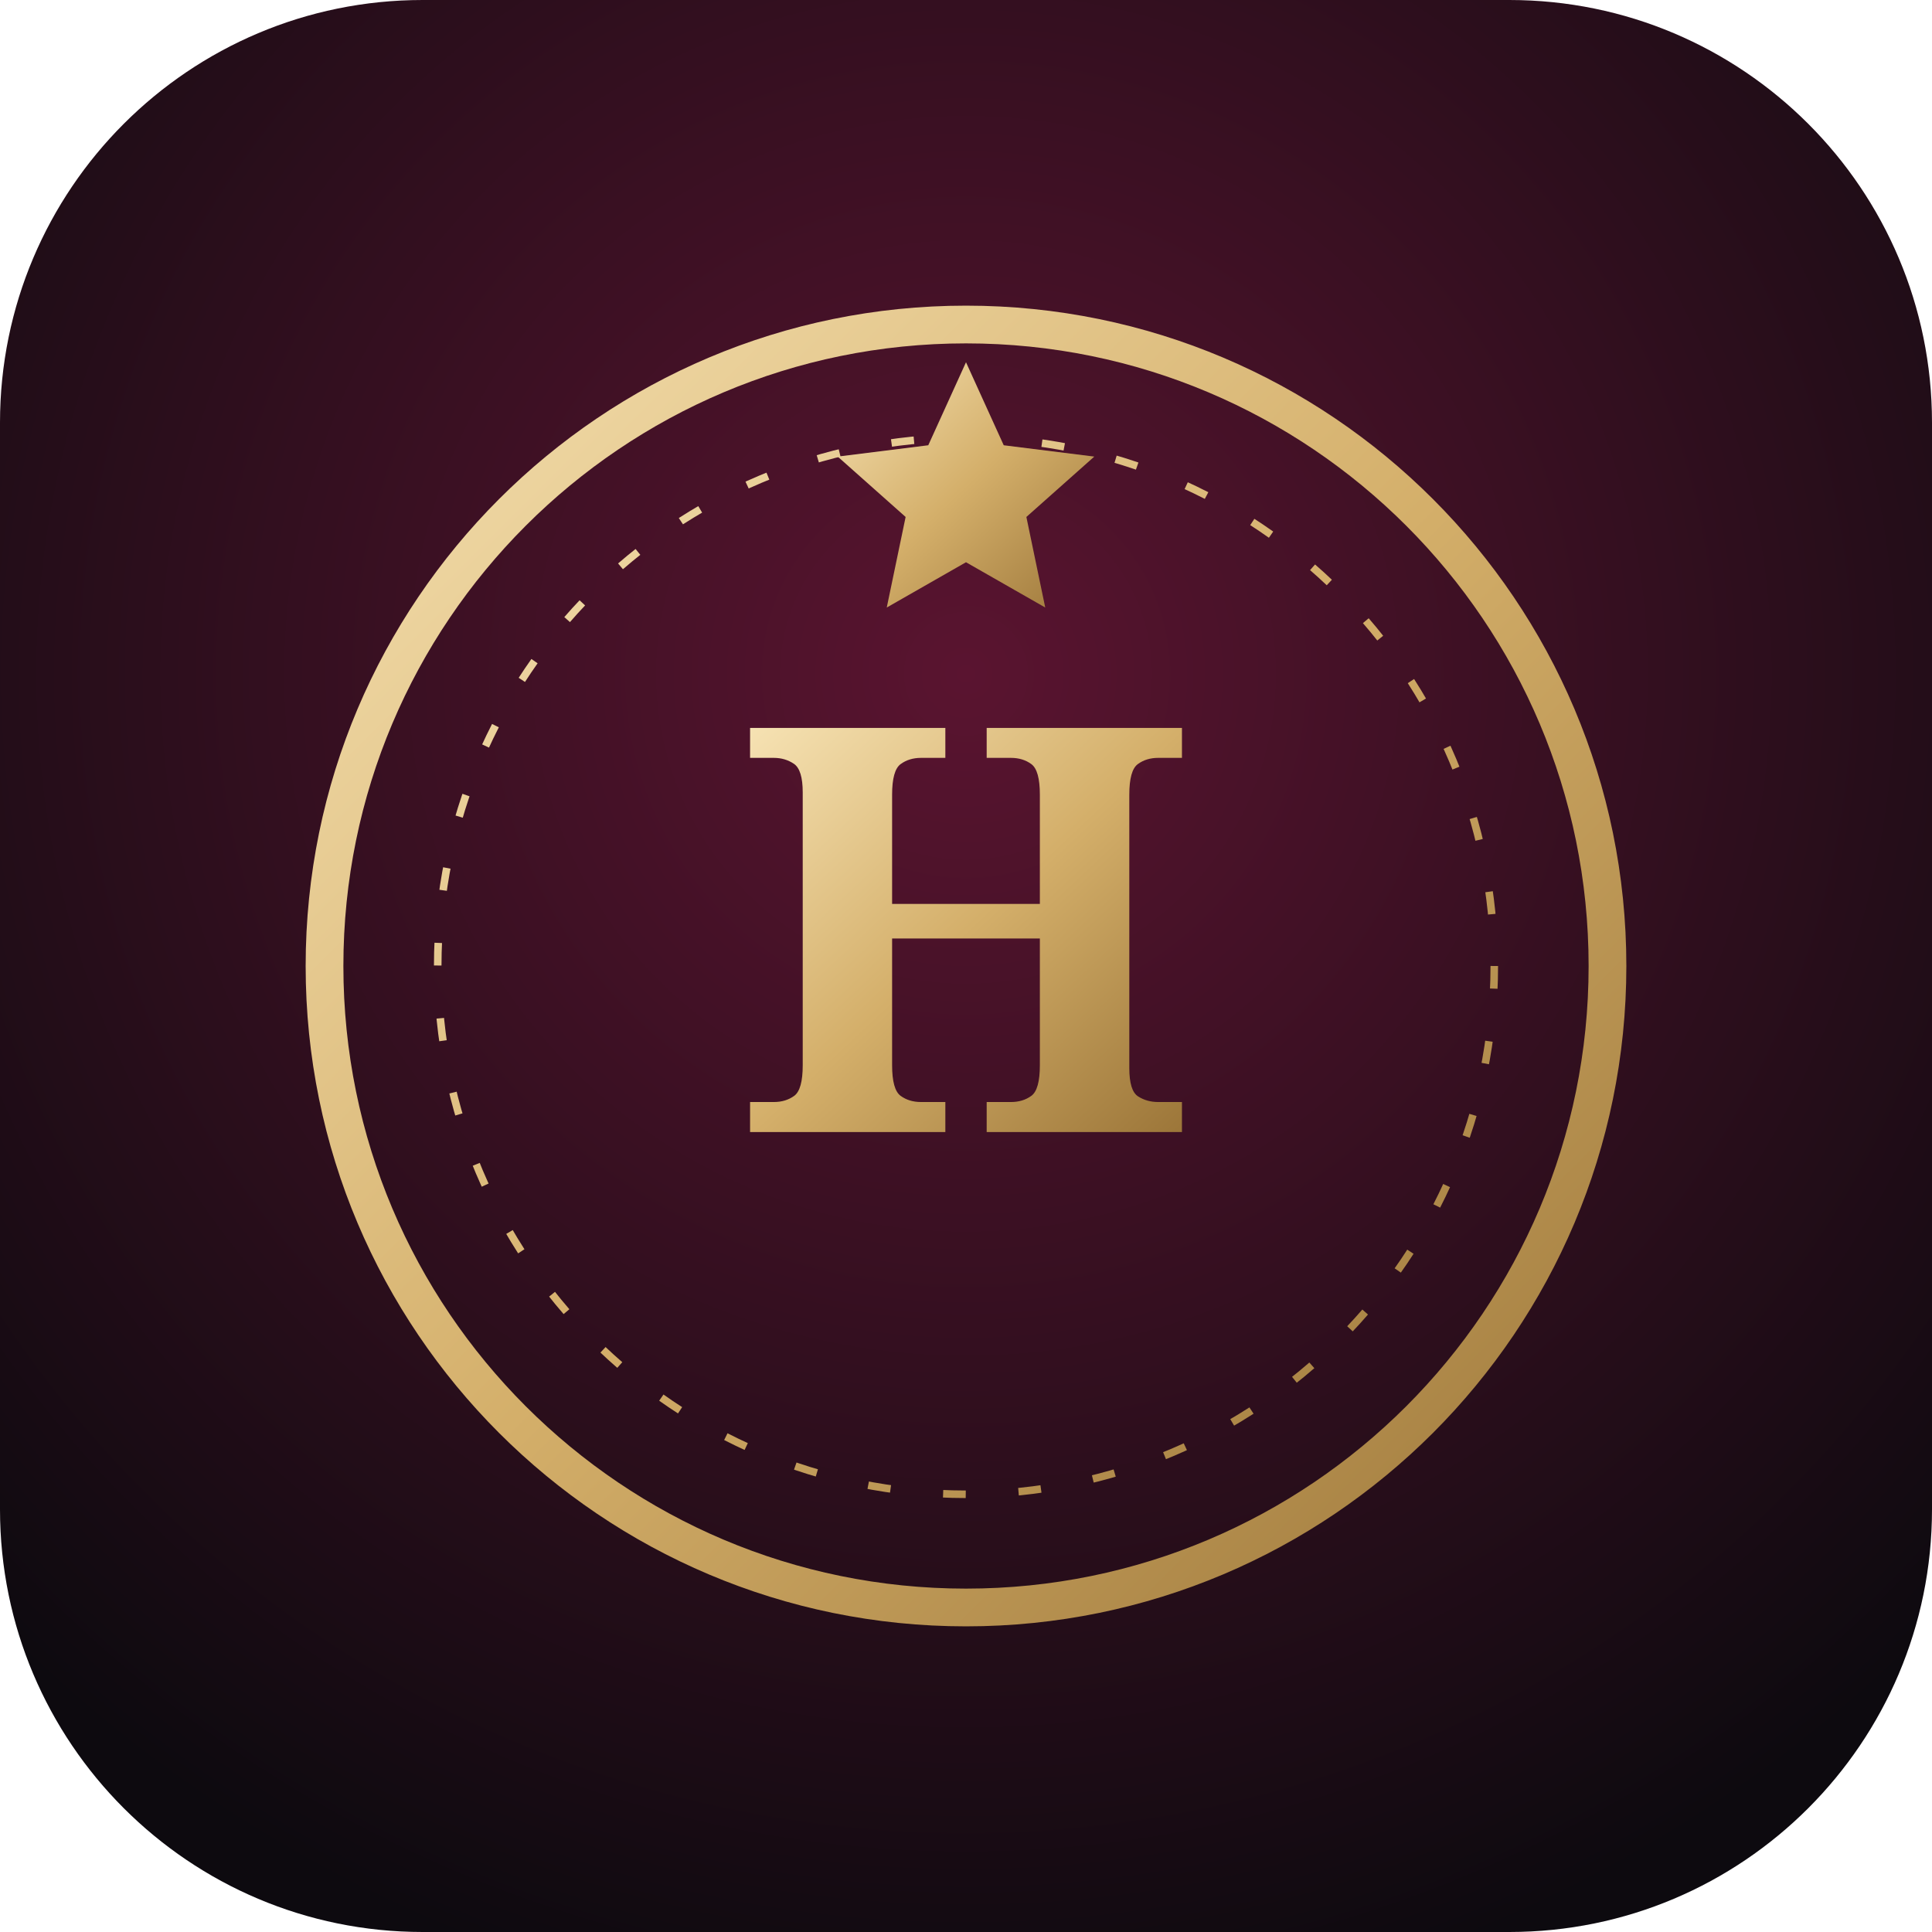
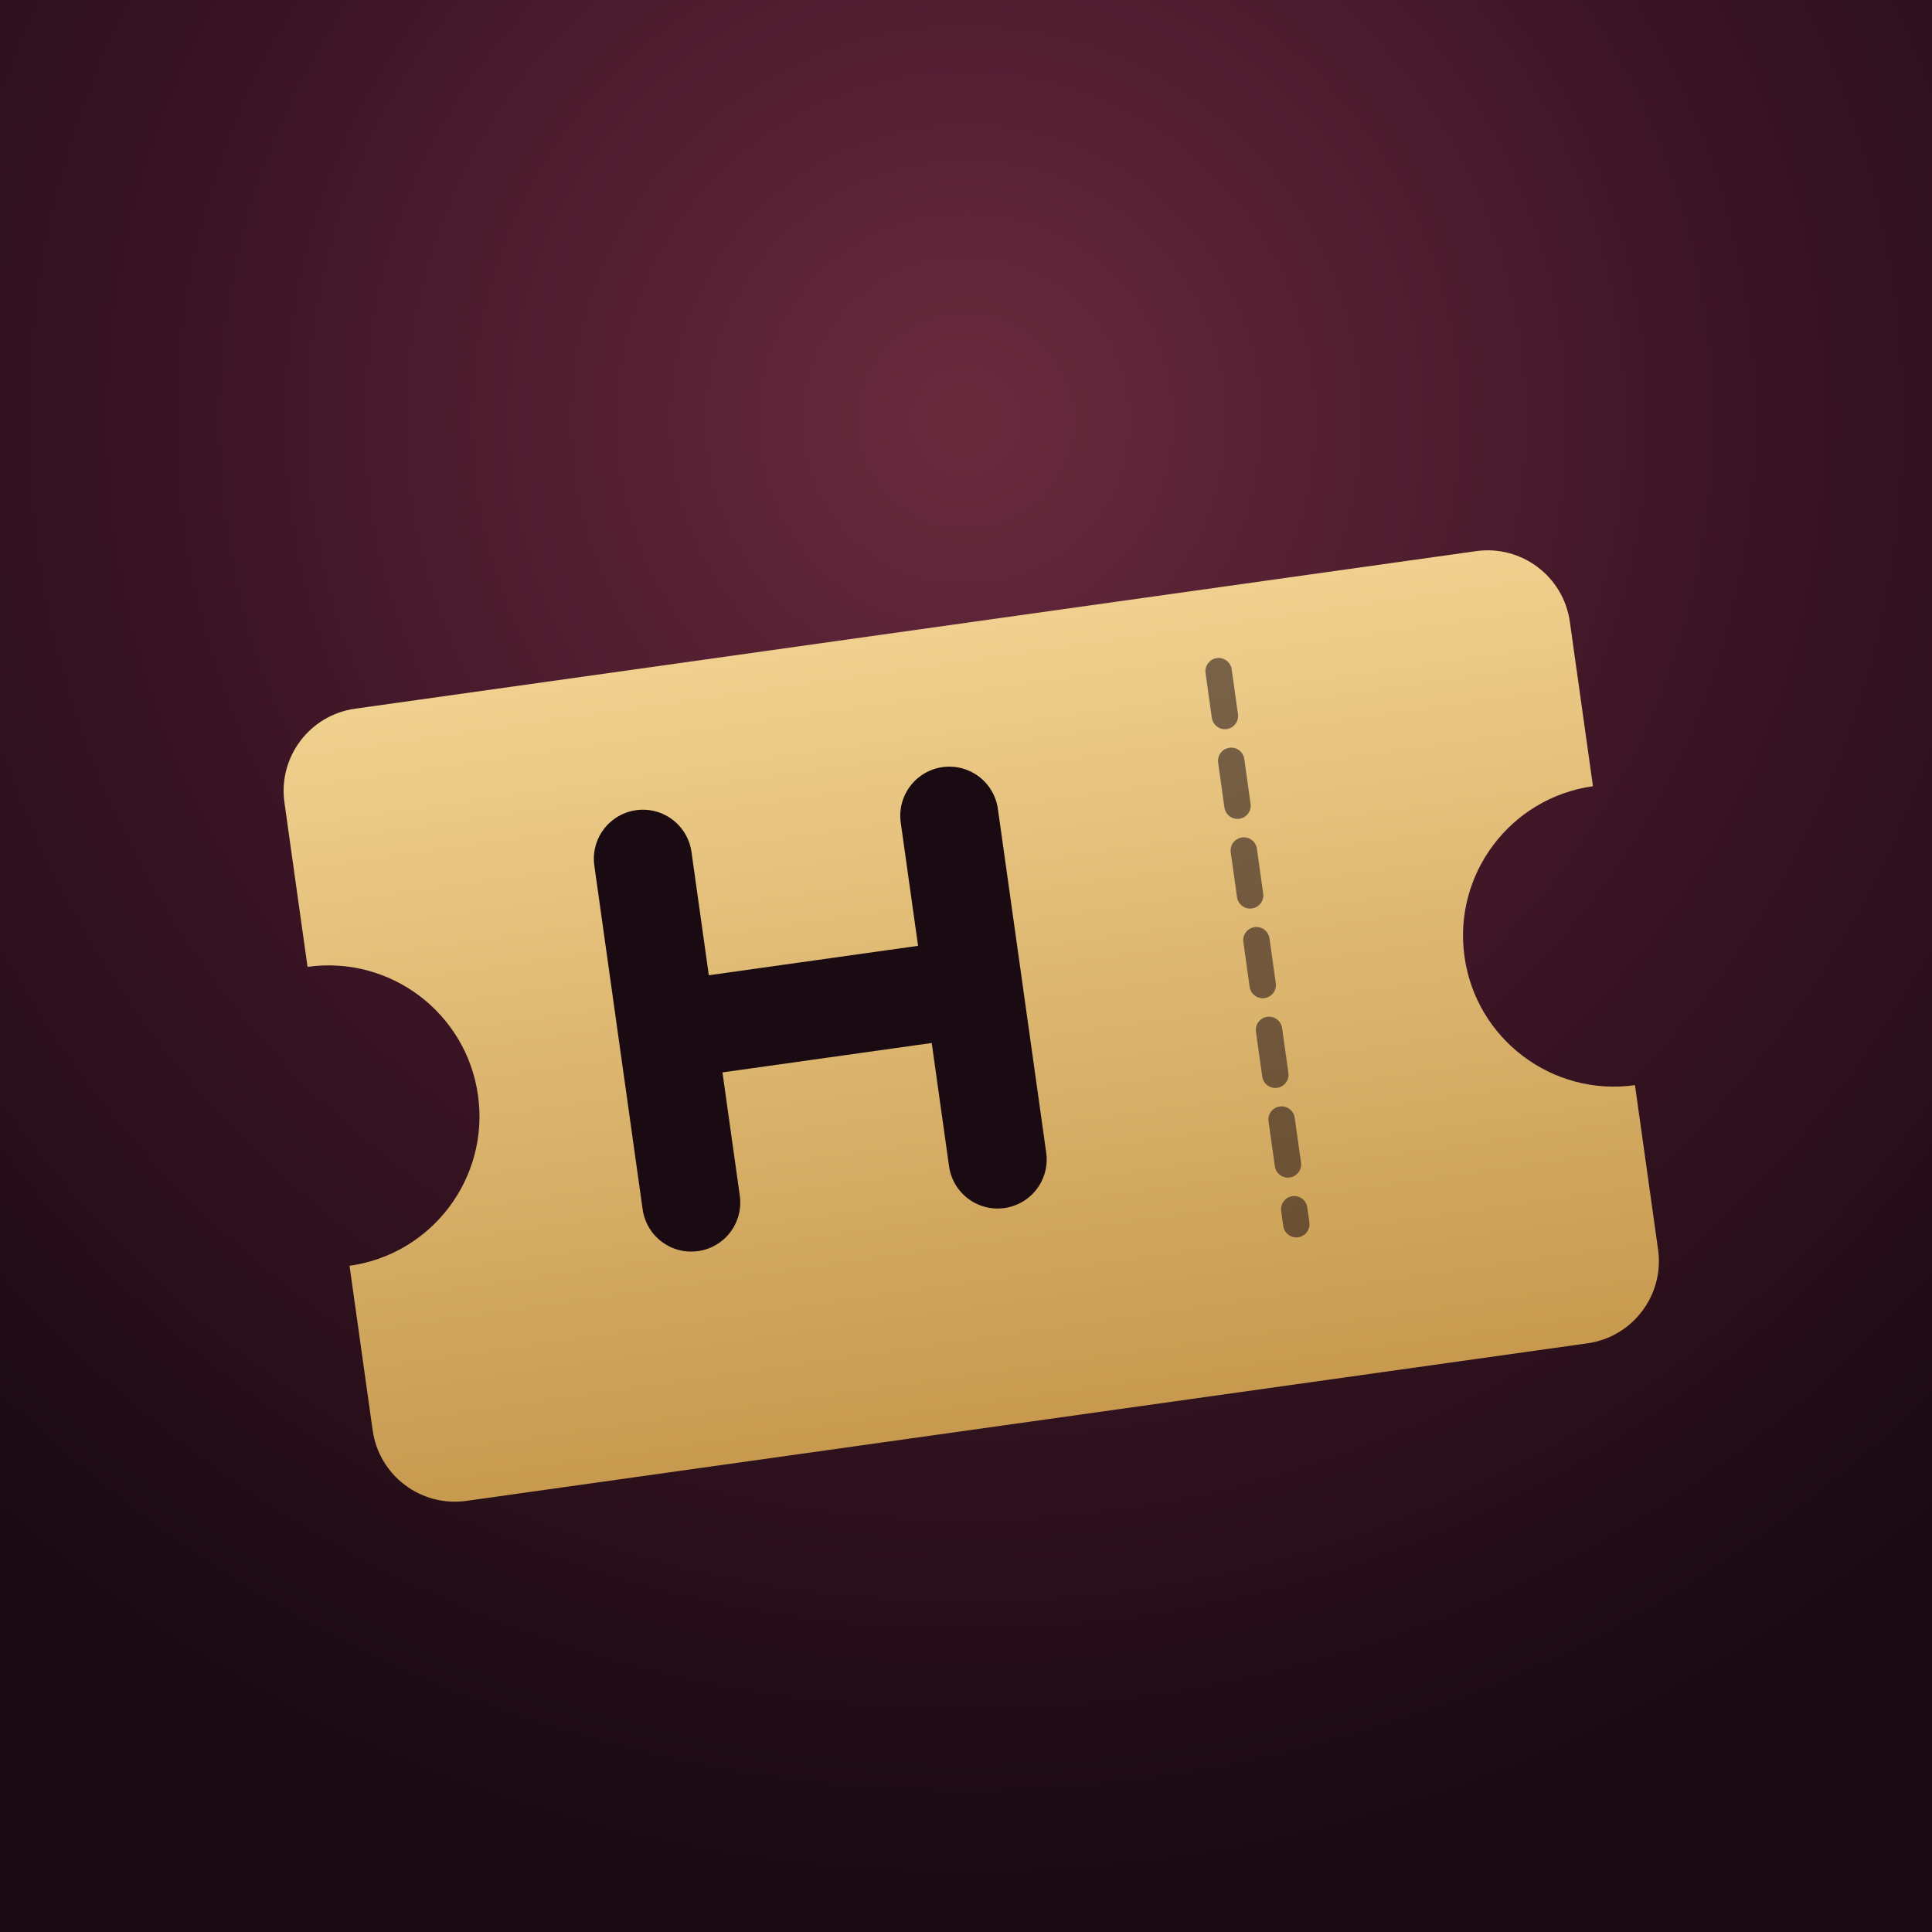
<svg xmlns="http://www.w3.org/2000/svg" viewBox="0 0 512 512">
  <defs>
-     <radialGradient id="g" cx="50%" cy="35%" r="70%">
-       <stop offset="0" stop-color="#5a1430" />
-       <stop offset="1" stop-color="#0d0a0f" />
+     <radialGradient id="spot" cx="50%" cy="22%" r="75%">
+       <stop offset="0" stop-color="#6a2a3e" />
+       <stop offset="0.55" stop-color="#3a1424" />
+       <stop offset="1" stop-color="#1a0b12" />
    </radialGradient>
-     <linearGradient id="au" x1="0" y1="0" x2="1" y2="1">
-       <stop offset="0" stop-color="#f6e2b3" />
-       <stop offset=".5" stop-color="#d4af6a" />
-       <stop offset="1" stop-color="#9c7639" />
+     <linearGradient id="brass" x1="0" y1="0" x2="0" y2="1">
+       <stop offset="0" stop-color="#f0d08e" />
+       <stop offset="1" stop-color="#c79a4f" />
    </linearGradient>
  </defs>
-   <rect width="512" height="512" rx="112" fill="url(#g)" />
-   <circle cx="256" cy="256" r="170" fill="none" stroke="url(#au)" stroke-width="10" />
-   <circle cx="256" cy="256" r="140" fill="none" stroke="url(#au)" stroke-width="2" stroke-dasharray="6 14" />
-   <text x="256" y="300" text-anchor="middle" font-family="Georgia,serif" font-size="150" font-weight="700" fill="url(#au)">H</text>
-   <path d="M256 96l10 22 24 3-18 16 5 24-21-12-21 12 5-24-18-16 24-3z" fill="url(#au)" />
+   <rect width="512" height="512" fill="url(#spot)" />
+   <g transform="translate(256 262) rotate(-8)">
+     <path d="M-150 -96h300a22 22 0 0 1 22 22v44a40 40 0 0 0 0 80v44a22 22 0 0 1-22 22h-300a22 22 0 0 1-22-22v-44a40 40 0 0 0 0-80v-44a22 22 0 0 1 22-22z" fill="url(#brass)" />
+     <path d="M78 -74v148" stroke="#1a0b12" stroke-width="7" stroke-dasharray="12 12" stroke-linecap="round" opacity=".55" />
+     <path d="M-80 -46v92M2 -46v92M-80 0h82" stroke="#1a0b12" stroke-width="26" stroke-linecap="round" />
+   </g>
</svg>
